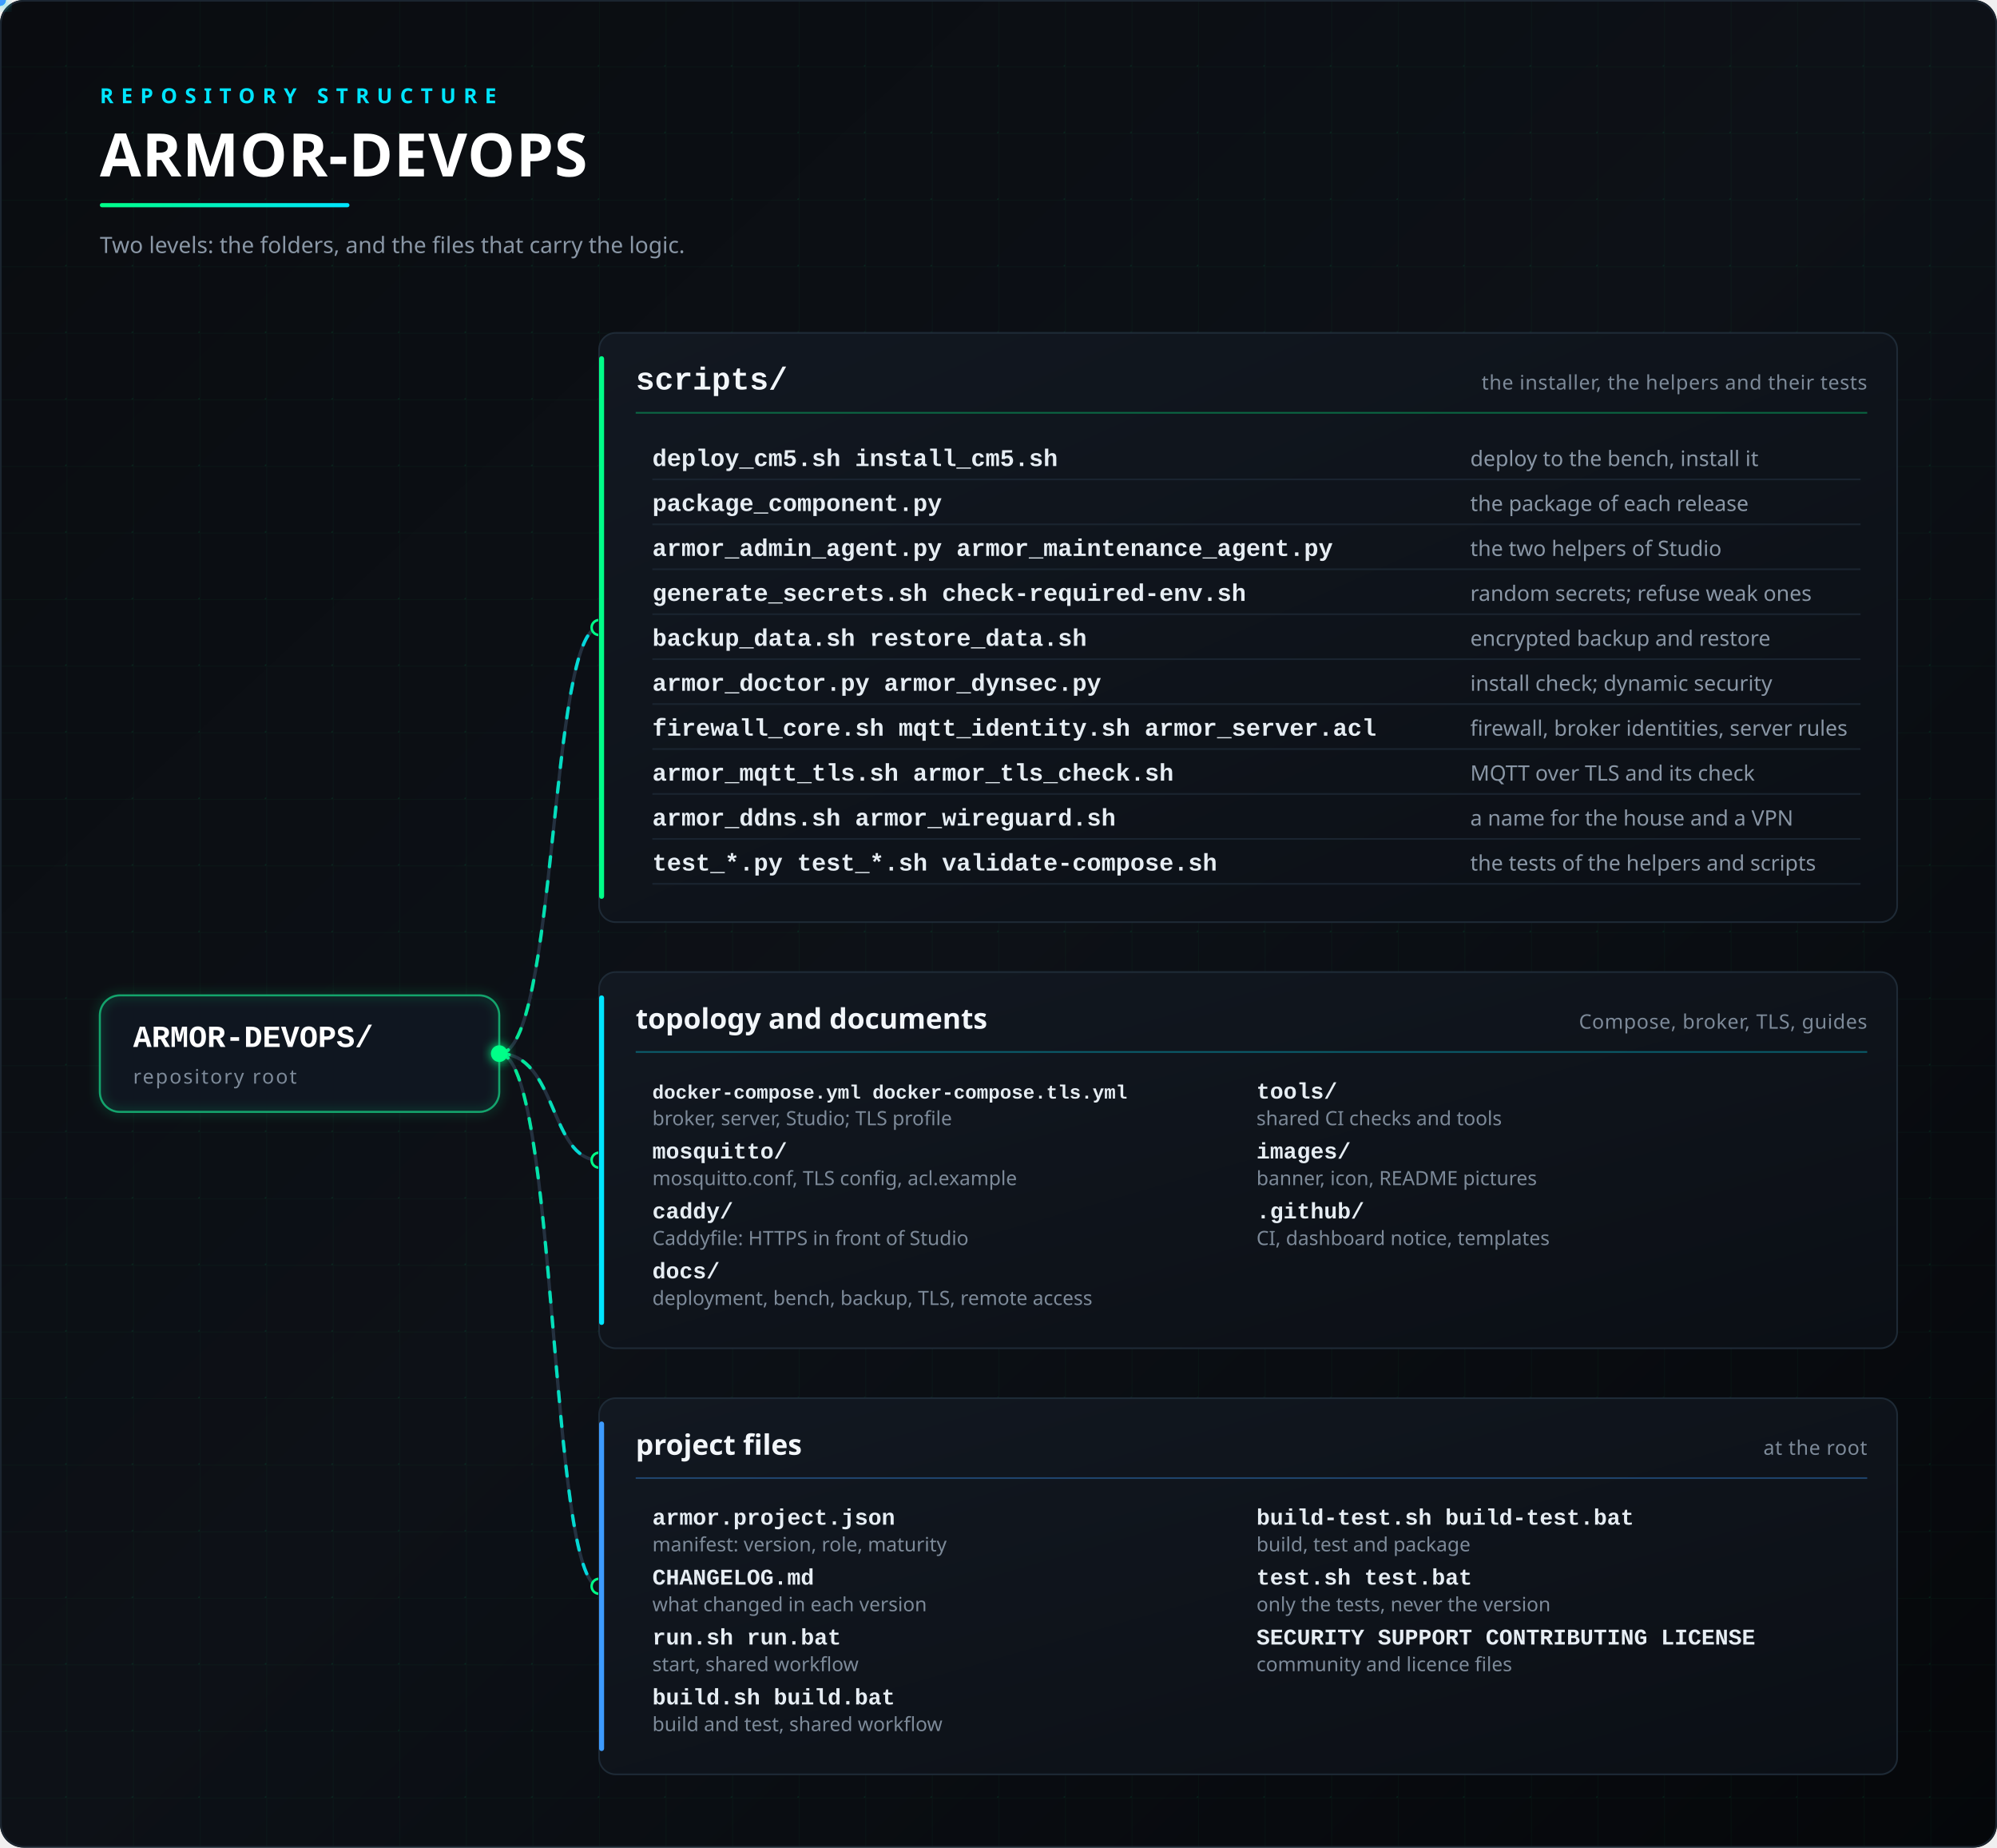
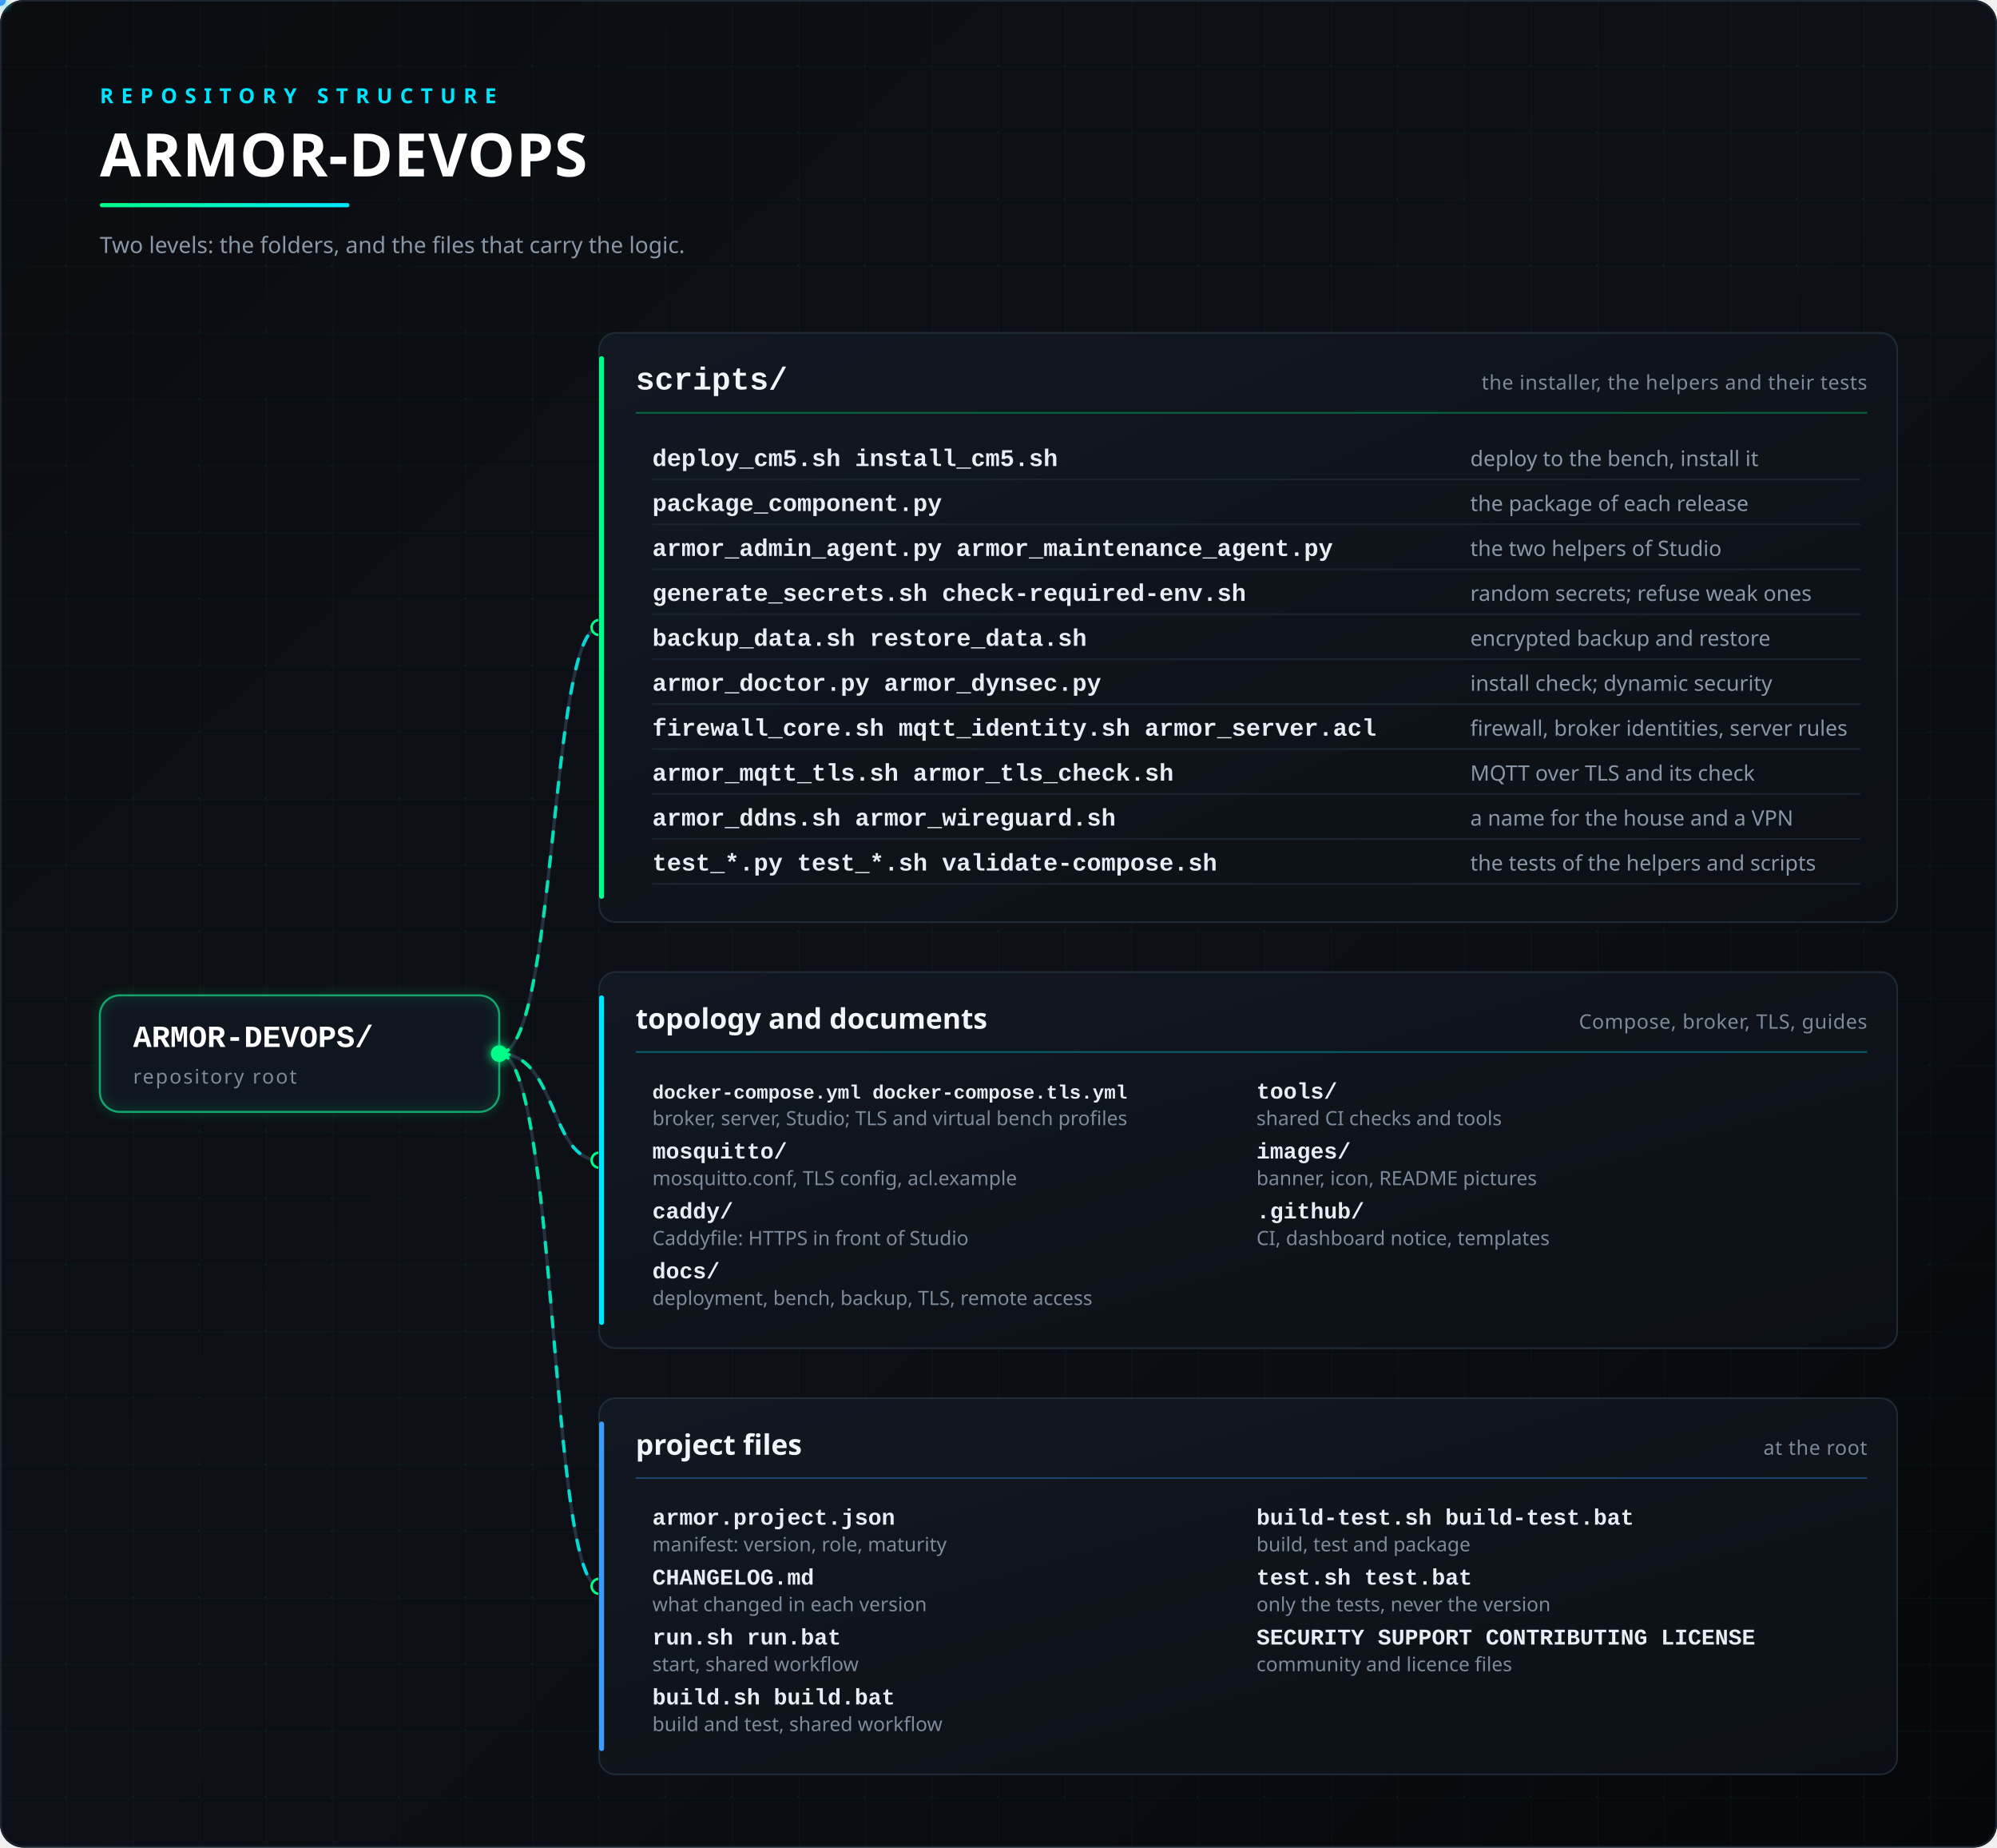
<svg xmlns="http://www.w3.org/2000/svg" viewBox="0 0 1200 1110" width="100%" role="img" aria-labelledby="t d">
  <defs>
    <linearGradient id="bg" x1="0" y1="0" x2="1" y2="1">
      <stop offset="0" stop-color="#0A0C10" />
      <stop offset="0.5" stop-color="#0D1117" />
      <stop offset="1" stop-color="#05070A" />
    </linearGradient>
    <linearGradient id="card" x1="0" y1="0" x2="1" y2="1">
      <stop offset="0" stop-color="#121821" />
      <stop offset="1" stop-color="#0B0F15" />
    </linearGradient>
    <linearGradient id="line" x1="0" y1="0" x2="1" y2="0">
      <stop offset="0" stop-color="#00FF88" />
      <stop offset="1" stop-color="#00E5FF" />
    </linearGradient>
    <filter id="glow" x="-50%" y="-50%" width="200%" height="200%">
      <feGaussianBlur stdDeviation="3" result="b" />
      <feMerge>
        <feMergeNode in="b" />
        <feMergeNode in="SourceGraphic" />
      </feMerge>
    </filter>
    <pattern id="grid" width="40" height="40" patternUnits="userSpaceOnUse">
      <path d="M40 0H0V40" fill="none" stroke="#00FF88" stroke-opacity="0.035" />
      <circle cx="40" cy="40" r="1" fill="#00FF88" fill-opacity="0.09" />
    </pattern>
  </defs>
  <rect width="1200" height="1110" rx="14" fill="url(#bg)" />
  <rect width="1200" height="1110" rx="14" fill="url(#grid)" />
  <rect x="0.5" y="0.5" width="1199" height="1109" rx="14" fill="none" stroke="#1B2530" />
  <text x="60" y="62" font-family="'Segoe UI','Noto Sans','Noto Sans CJK SC','Microsoft YaHei','Yu Gothic','Helvetica Neue',Helvetica,Arial,sans-serif" font-size="12.5" font-weight="600" fill="#00E5FF" text-anchor="start" letter-spacing="4.5">REPOSITORY STRUCTURE</text>
  <text x="60" y="106" font-family="'Segoe UI','Noto Sans','Noto Sans CJK SC','Microsoft YaHei','Yu Gothic','Helvetica Neue',Helvetica,Arial,sans-serif" font-size="36" font-weight="700" fill="#FFFFFF" text-anchor="start" letter-spacing="0.5">ARMOR-DEVOPS</text>
  <rect x="60" y="122" width="150" height="2.5" rx="1.25" fill="url(#line)">
    <animate attributeName="width" values="40;150;150" keyTimes="0;0.4;1" dur="3s" repeatCount="indefinite" />
  </rect>
  <text x="60" y="152" font-family="'Segoe UI','Noto Sans','Noto Sans CJK SC','Microsoft YaHei','Yu Gothic','Helvetica Neue',Helvetica,Arial,sans-serif" font-size="13.5" font-weight="400" fill="#8A97A6" text-anchor="start">Two levels: the folders, and the files that carry the logic.</text>
  <path id="c0" d="M300,633 C335,633 330,377 360,377" fill="none" stroke="#243140" stroke-width="2" />
  <path d="M300,633 C335,633 330,377 360,377" fill="none" stroke="url(#line)" stroke-width="2" stroke-linecap="round" stroke-dasharray="6 9" opacity="0.9">
    <animate attributeName="stroke-dashoffset" from="0" to="-30" dur="1.6s" repeatCount="indefinite" />
  </path>
  <circle cx="360" cy="377" r="4.5" fill="#0D1117" stroke="#00FF88" stroke-width="1.5" />
  <path id="c1" d="M300,633 C335,633 330,697 360,697" fill="none" stroke="#243140" stroke-width="2" />
  <path d="M300,633 C335,633 330,697 360,697" fill="none" stroke="url(#line)" stroke-width="2" stroke-linecap="round" stroke-dasharray="6 9" opacity="0.9">
    <animate attributeName="stroke-dashoffset" from="0" to="-30" dur="1.6s" repeatCount="indefinite" />
  </path>
  <circle cx="360" cy="697" r="4.5" fill="#0D1117" stroke="#00FF88" stroke-width="1.5" />
  <path id="c2" d="M300,633 C335,633 330,953 360,953" fill="none" stroke="#243140" stroke-width="2" />
  <path d="M300,633 C335,633 330,953 360,953" fill="none" stroke="url(#line)" stroke-width="2" stroke-linecap="round" stroke-dasharray="6 9" opacity="0.9">
    <animate attributeName="stroke-dashoffset" from="0" to="-30" dur="1.6s" repeatCount="indefinite" />
  </path>
  <circle cx="360" cy="953" r="4.5" fill="#0D1117" stroke="#00FF88" stroke-width="1.5" />
  <circle r="3.5" fill="#00FF88" filter="url(#glow)">
    <animateMotion dur="3.4s" repeatCount="indefinite">
      <mpath href="#c0" />
    </animateMotion>
  </circle>
  <circle r="3.5" fill="#00E5FF" filter="url(#glow)">
    <animateMotion dur="4.2s" repeatCount="indefinite">
      <mpath href="#c1" />
    </animateMotion>
  </circle>
  <circle r="3.5" fill="#3D9BFF" filter="url(#glow)">
    <animateMotion dur="5.0s" repeatCount="indefinite">
      <mpath href="#c2" />
    </animateMotion>
  </circle>
  <rect x="60" y="598" width="240" height="70" rx="12" fill="#0F1620" stroke="#2A3A4C" stroke-width="1.2" />
  <rect x="60" y="598" width="240" height="70" rx="12" fill="none" stroke="#00FF88" stroke-opacity="0.5" stroke-width="1.2" filter="url(#glow)">
    <animate attributeName="stroke-opacity" values="0.15;0.6;0.15" dur="3.6s" repeatCount="indefinite" />
  </rect>
  <text x="80" y="629" font-family="'JetBrains Mono','Cascadia Code','SFMono-Regular',Consolas,'Liberation Mono',monospace" font-size="18.5" font-weight="700" fill="#FFFFFF" text-anchor="start">ARMOR-DEVOPS/</text>
  <text x="80" y="651" font-family="'Segoe UI','Noto Sans','Noto Sans CJK SC','Microsoft YaHei','Yu Gothic','Helvetica Neue',Helvetica,Arial,sans-serif" font-size="12" font-weight="400" fill="#7D8A99" text-anchor="start" letter-spacing="1">repository root</text>
  <circle cx="300" cy="633" r="5" fill="#00FF88" filter="url(#glow)" />
  <rect x="360" y="200" width="780" height="354" rx="10" fill="url(#card)" stroke="#1E2A36" stroke-width="1" />
  <rect x="360" y="214" width="3" height="326" rx="1.5" fill="#00FF88">
    <animate attributeName="opacity" values="0.55;1;0.55" dur="4s" begin="0s" repeatCount="indefinite" />
  </rect>
  <text x="382" y="234" font-family="'JetBrains Mono','Cascadia Code','SFMono-Regular',Consolas,'Liberation Mono',monospace" font-size="19" font-weight="700" fill="#F2F6FA" text-anchor="start">scripts/</text>
  <text x="1122" y="234" font-family="'Segoe UI','Noto Sans','Noto Sans CJK SC','Microsoft YaHei','Yu Gothic','Helvetica Neue',Helvetica,Arial,sans-serif" font-size="12" font-weight="400" fill="#7D8A99" text-anchor="end" letter-spacing="0.3">the installer, the helpers and their tests</text>
  <line x1="382" y1="248" x2="1122" y2="248" stroke="#00FF88" stroke-opacity="0.35" stroke-width="1" />
  <text x="392" y="280" font-family="'JetBrains Mono','Cascadia Code','SFMono-Regular',Consolas,'Liberation Mono',monospace" font-size="14.5" font-weight="600" fill="#E6EDF3" text-anchor="start">deploy_cm5.sh  install_cm5.sh</text>
  <text x="883.48" y="280" font-family="'Segoe UI','Noto Sans','Noto Sans CJK SC','Microsoft YaHei','Yu Gothic','Helvetica Neue',Helvetica,Arial,sans-serif" font-size="12.8" font-weight="400" fill="#8A97A6" text-anchor="start">deploy to the bench, install it</text>
  <line x1="392" y1="288" x2="1118" y2="288" stroke="#1A2430" stroke-width="1" />
  <text x="392" y="307" font-family="'JetBrains Mono','Cascadia Code','SFMono-Regular',Consolas,'Liberation Mono',monospace" font-size="14.5" font-weight="600" fill="#E6EDF3" text-anchor="start">package_component.py</text>
  <text x="883.48" y="307" font-family="'Segoe UI','Noto Sans','Noto Sans CJK SC','Microsoft YaHei','Yu Gothic','Helvetica Neue',Helvetica,Arial,sans-serif" font-size="12.8" font-weight="400" fill="#8A97A6" text-anchor="start">the package of each release</text>
  <line x1="392" y1="315" x2="1118" y2="315" stroke="#1A2430" stroke-width="1" />
  <text x="392" y="334" font-family="'JetBrains Mono','Cascadia Code','SFMono-Regular',Consolas,'Liberation Mono',monospace" font-size="14.5" font-weight="600" fill="#E6EDF3" text-anchor="start">armor_admin_agent.py  armor_maintenance_agent.py</text>
  <text x="883.48" y="334" font-family="'Segoe UI','Noto Sans','Noto Sans CJK SC','Microsoft YaHei','Yu Gothic','Helvetica Neue',Helvetica,Arial,sans-serif" font-size="12.8" font-weight="400" fill="#8A97A6" text-anchor="start">the two helpers of Studio</text>
  <line x1="392" y1="342" x2="1118" y2="342" stroke="#1A2430" stroke-width="1" />
  <text x="392" y="361" font-family="'JetBrains Mono','Cascadia Code','SFMono-Regular',Consolas,'Liberation Mono',monospace" font-size="14.5" font-weight="600" fill="#E6EDF3" text-anchor="start">generate_secrets.sh  check-required-env.sh</text>
  <text x="883.48" y="361" font-family="'Segoe UI','Noto Sans','Noto Sans CJK SC','Microsoft YaHei','Yu Gothic','Helvetica Neue',Helvetica,Arial,sans-serif" font-size="12.8" font-weight="400" fill="#8A97A6" text-anchor="start">random secrets; refuse weak ones</text>
  <line x1="392" y1="369" x2="1118" y2="369" stroke="#1A2430" stroke-width="1" />
  <text x="392" y="388" font-family="'JetBrains Mono','Cascadia Code','SFMono-Regular',Consolas,'Liberation Mono',monospace" font-size="14.5" font-weight="600" fill="#E6EDF3" text-anchor="start">backup_data.sh  restore_data.sh</text>
  <text x="883.48" y="388" font-family="'Segoe UI','Noto Sans','Noto Sans CJK SC','Microsoft YaHei','Yu Gothic','Helvetica Neue',Helvetica,Arial,sans-serif" font-size="12.8" font-weight="400" fill="#8A97A6" text-anchor="start">encrypted backup and restore</text>
  <line x1="392" y1="396" x2="1118" y2="396" stroke="#1A2430" stroke-width="1" />
  <text x="392" y="415" font-family="'JetBrains Mono','Cascadia Code','SFMono-Regular',Consolas,'Liberation Mono',monospace" font-size="14.5" font-weight="600" fill="#E6EDF3" text-anchor="start">armor_doctor.py  armor_dynsec.py</text>
  <text x="883.48" y="415" font-family="'Segoe UI','Noto Sans','Noto Sans CJK SC','Microsoft YaHei','Yu Gothic','Helvetica Neue',Helvetica,Arial,sans-serif" font-size="12.8" font-weight="400" fill="#8A97A6" text-anchor="start">install check; dynamic security</text>
  <line x1="392" y1="423" x2="1118" y2="423" stroke="#1A2430" stroke-width="1" />
  <text x="392" y="442" font-family="'JetBrains Mono','Cascadia Code','SFMono-Regular',Consolas,'Liberation Mono',monospace" font-size="14.5" font-weight="600" fill="#E6EDF3" text-anchor="start">firewall_core.sh  mqtt_identity.sh  armor_server.acl</text>
  <text x="883.48" y="442" font-family="'Segoe UI','Noto Sans','Noto Sans CJK SC','Microsoft YaHei','Yu Gothic','Helvetica Neue',Helvetica,Arial,sans-serif" font-size="12.8" font-weight="400" fill="#8A97A6" text-anchor="start">firewall, broker identities, server rules</text>
  <line x1="392" y1="450" x2="1118" y2="450" stroke="#1A2430" stroke-width="1" />
  <text x="392" y="469" font-family="'JetBrains Mono','Cascadia Code','SFMono-Regular',Consolas,'Liberation Mono',monospace" font-size="14.5" font-weight="600" fill="#E6EDF3" text-anchor="start">armor_mqtt_tls.sh  armor_tls_check.sh</text>
  <text x="883.48" y="469" font-family="'Segoe UI','Noto Sans','Noto Sans CJK SC','Microsoft YaHei','Yu Gothic','Helvetica Neue',Helvetica,Arial,sans-serif" font-size="12.8" font-weight="400" fill="#8A97A6" text-anchor="start">MQTT over TLS and its check</text>
  <line x1="392" y1="477" x2="1118" y2="477" stroke="#1A2430" stroke-width="1" />
  <text x="392" y="496" font-family="'JetBrains Mono','Cascadia Code','SFMono-Regular',Consolas,'Liberation Mono',monospace" font-size="14.5" font-weight="600" fill="#E6EDF3" text-anchor="start">armor_ddns.sh  armor_wireguard.sh</text>
  <text x="883.48" y="496" font-family="'Segoe UI','Noto Sans','Noto Sans CJK SC','Microsoft YaHei','Yu Gothic','Helvetica Neue',Helvetica,Arial,sans-serif" font-size="12.8" font-weight="400" fill="#8A97A6" text-anchor="start">a name for the house and a VPN</text>
  <line x1="392" y1="504" x2="1118" y2="504" stroke="#1A2430" stroke-width="1" />
  <text x="392" y="523" font-family="'JetBrains Mono','Cascadia Code','SFMono-Regular',Consolas,'Liberation Mono',monospace" font-size="14.5" font-weight="600" fill="#E6EDF3" text-anchor="start">test_*.py  test_*.sh  validate-compose.sh</text>
  <text x="883.48" y="523" font-family="'Segoe UI','Noto Sans','Noto Sans CJK SC','Microsoft YaHei','Yu Gothic','Helvetica Neue',Helvetica,Arial,sans-serif" font-size="12.8" font-weight="400" fill="#8A97A6" text-anchor="start">the tests of the helpers and scripts</text>
  <line x1="392" y1="531" x2="1118" y2="531" stroke="#1A2430" stroke-width="1" />
  <rect x="360" y="584" width="780" height="226" rx="10" fill="url(#card)" stroke="#1E2A36" stroke-width="1" />
  <rect x="360" y="598" width="3" height="198" rx="1.5" fill="#00E5FF">
    <animate attributeName="opacity" values="0.55;1;0.55" dur="4s" begin="0.6s" repeatCount="indefinite" />
  </rect>
  <text x="382" y="618" font-family="'Segoe UI','Noto Sans','Noto Sans CJK SC','Microsoft YaHei','Yu Gothic','Helvetica Neue',Helvetica,Arial,sans-serif" font-size="17" font-weight="700" fill="#F2F6FA" text-anchor="start">topology and documents</text>
  <text x="1122" y="618" font-family="'Segoe UI','Noto Sans','Noto Sans CJK SC','Microsoft YaHei','Yu Gothic','Helvetica Neue',Helvetica,Arial,sans-serif" font-size="12" font-weight="400" fill="#7D8A99" text-anchor="end" letter-spacing="0.3">Compose, broker, TLS, guides</text>
  <line x1="382" y1="632" x2="1122" y2="632" stroke="#00E5FF" stroke-opacity="0.35" stroke-width="1" />
  <text x="392" y="660" font-family="'JetBrains Mono','Cascadia Code','SFMono-Regular',Consolas,'Liberation Mono',monospace" font-size="11.6" font-weight="600" fill="#E6EDF3" text-anchor="start">docker-compose.yml  docker-compose.tls.yml</text>
-   <text x="392" y="676" font-family="'Segoe UI','Noto Sans','Noto Sans CJK SC','Microsoft YaHei','Yu Gothic','Helvetica Neue',Helvetica,Arial,sans-serif" font-size="11.8" font-weight="400" fill="#7D8A99" text-anchor="start">broker, server, Studio; TLS profile</text>
+   <text x="392" y="676" font-family="'Segoe UI','Noto Sans','Noto Sans CJK SC','Microsoft YaHei','Yu Gothic','Helvetica Neue',Helvetica,Arial,sans-serif" font-size="11.8" font-weight="400" fill="#7D8A99" text-anchor="start">broker, server, Studio; TLS and virtual bench profiles</text>
  <text x="392" y="696" font-family="'JetBrains Mono','Cascadia Code','SFMono-Regular',Consolas,'Liberation Mono',monospace" font-size="13.5" font-weight="600" fill="#E6EDF3" text-anchor="start">mosquitto/</text>
  <text x="392" y="712" font-family="'Segoe UI','Noto Sans','Noto Sans CJK SC','Microsoft YaHei','Yu Gothic','Helvetica Neue',Helvetica,Arial,sans-serif" font-size="11.8" font-weight="400" fill="#7D8A99" text-anchor="start">mosquitto.conf, TLS config, acl.example</text>
  <text x="392" y="732" font-family="'JetBrains Mono','Cascadia Code','SFMono-Regular',Consolas,'Liberation Mono',monospace" font-size="13.5" font-weight="600" fill="#E6EDF3" text-anchor="start">caddy/</text>
  <text x="392" y="748" font-family="'Segoe UI','Noto Sans','Noto Sans CJK SC','Microsoft YaHei','Yu Gothic','Helvetica Neue',Helvetica,Arial,sans-serif" font-size="11.8" font-weight="400" fill="#7D8A99" text-anchor="start">Caddyfile: HTTPS in front of Studio</text>
  <text x="392" y="768" font-family="'JetBrains Mono','Cascadia Code','SFMono-Regular',Consolas,'Liberation Mono',monospace" font-size="13.5" font-weight="600" fill="#E6EDF3" text-anchor="start">docs/</text>
  <text x="392" y="784" font-family="'Segoe UI','Noto Sans','Noto Sans CJK SC','Microsoft YaHei','Yu Gothic','Helvetica Neue',Helvetica,Arial,sans-serif" font-size="11.8" font-weight="400" fill="#7D8A99" text-anchor="start">deployment, bench, backup, TLS, remote access</text>
  <text x="755" y="660" font-family="'JetBrains Mono','Cascadia Code','SFMono-Regular',Consolas,'Liberation Mono',monospace" font-size="13.5" font-weight="600" fill="#E6EDF3" text-anchor="start">tools/</text>
  <text x="755" y="676" font-family="'Segoe UI','Noto Sans','Noto Sans CJK SC','Microsoft YaHei','Yu Gothic','Helvetica Neue',Helvetica,Arial,sans-serif" font-size="11.8" font-weight="400" fill="#7D8A99" text-anchor="start">shared CI checks and tools</text>
  <text x="755" y="696" font-family="'JetBrains Mono','Cascadia Code','SFMono-Regular',Consolas,'Liberation Mono',monospace" font-size="13.5" font-weight="600" fill="#E6EDF3" text-anchor="start">images/</text>
  <text x="755" y="712" font-family="'Segoe UI','Noto Sans','Noto Sans CJK SC','Microsoft YaHei','Yu Gothic','Helvetica Neue',Helvetica,Arial,sans-serif" font-size="11.8" font-weight="400" fill="#7D8A99" text-anchor="start">banner, icon, README pictures</text>
  <text x="755" y="732" font-family="'JetBrains Mono','Cascadia Code','SFMono-Regular',Consolas,'Liberation Mono',monospace" font-size="13.5" font-weight="600" fill="#E6EDF3" text-anchor="start">.github/</text>
  <text x="755" y="748" font-family="'Segoe UI','Noto Sans','Noto Sans CJK SC','Microsoft YaHei','Yu Gothic','Helvetica Neue',Helvetica,Arial,sans-serif" font-size="11.8" font-weight="400" fill="#7D8A99" text-anchor="start">CI, dashboard notice, templates</text>
  <rect x="360" y="840" width="780" height="226" rx="10" fill="url(#card)" stroke="#1E2A36" stroke-width="1" />
  <rect x="360" y="854" width="3" height="198" rx="1.5" fill="#3D9BFF">
    <animate attributeName="opacity" values="0.55;1;0.55" dur="4s" begin="1.2s" repeatCount="indefinite" />
  </rect>
  <text x="382" y="874" font-family="'Segoe UI','Noto Sans','Noto Sans CJK SC','Microsoft YaHei','Yu Gothic','Helvetica Neue',Helvetica,Arial,sans-serif" font-size="17" font-weight="700" fill="#F2F6FA" text-anchor="start">project files</text>
  <text x="1122" y="874" font-family="'Segoe UI','Noto Sans','Noto Sans CJK SC','Microsoft YaHei','Yu Gothic','Helvetica Neue',Helvetica,Arial,sans-serif" font-size="12" font-weight="400" fill="#7D8A99" text-anchor="end" letter-spacing="0.3">at the root</text>
  <line x1="382" y1="888" x2="1122" y2="888" stroke="#3D9BFF" stroke-opacity="0.35" stroke-width="1" />
  <text x="392" y="916" font-family="'JetBrains Mono','Cascadia Code','SFMono-Regular',Consolas,'Liberation Mono',monospace" font-size="13.5" font-weight="600" fill="#E6EDF3" text-anchor="start">armor.project.json</text>
  <text x="392" y="932" font-family="'Segoe UI','Noto Sans','Noto Sans CJK SC','Microsoft YaHei','Yu Gothic','Helvetica Neue',Helvetica,Arial,sans-serif" font-size="11.8" font-weight="400" fill="#7D8A99" text-anchor="start">manifest: version, role, maturity</text>
  <text x="392" y="952" font-family="'JetBrains Mono','Cascadia Code','SFMono-Regular',Consolas,'Liberation Mono',monospace" font-size="13.5" font-weight="600" fill="#E6EDF3" text-anchor="start">CHANGELOG.md</text>
  <text x="392" y="968" font-family="'Segoe UI','Noto Sans','Noto Sans CJK SC','Microsoft YaHei','Yu Gothic','Helvetica Neue',Helvetica,Arial,sans-serif" font-size="11.8" font-weight="400" fill="#7D8A99" text-anchor="start">what changed in each version</text>
  <text x="392" y="988" font-family="'JetBrains Mono','Cascadia Code','SFMono-Regular',Consolas,'Liberation Mono',monospace" font-size="13.5" font-weight="600" fill="#E6EDF3" text-anchor="start">run.sh  run.bat</text>
  <text x="392" y="1004" font-family="'Segoe UI','Noto Sans','Noto Sans CJK SC','Microsoft YaHei','Yu Gothic','Helvetica Neue',Helvetica,Arial,sans-serif" font-size="11.8" font-weight="400" fill="#7D8A99" text-anchor="start">start, shared workflow</text>
  <text x="392" y="1024" font-family="'JetBrains Mono','Cascadia Code','SFMono-Regular',Consolas,'Liberation Mono',monospace" font-size="13.5" font-weight="600" fill="#E6EDF3" text-anchor="start">build.sh  build.bat</text>
  <text x="392" y="1040" font-family="'Segoe UI','Noto Sans','Noto Sans CJK SC','Microsoft YaHei','Yu Gothic','Helvetica Neue',Helvetica,Arial,sans-serif" font-size="11.8" font-weight="400" fill="#7D8A99" text-anchor="start">build and test, shared workflow</text>
  <text x="755" y="916" font-family="'JetBrains Mono','Cascadia Code','SFMono-Regular',Consolas,'Liberation Mono',monospace" font-size="13.5" font-weight="600" fill="#E6EDF3" text-anchor="start">build-test.sh  build-test.bat</text>
  <text x="755" y="932" font-family="'Segoe UI','Noto Sans','Noto Sans CJK SC','Microsoft YaHei','Yu Gothic','Helvetica Neue',Helvetica,Arial,sans-serif" font-size="11.8" font-weight="400" fill="#7D8A99" text-anchor="start">build, test and package</text>
  <text x="755" y="952" font-family="'JetBrains Mono','Cascadia Code','SFMono-Regular',Consolas,'Liberation Mono',monospace" font-size="13.5" font-weight="600" fill="#E6EDF3" text-anchor="start">test.sh  test.bat</text>
  <text x="755" y="968" font-family="'Segoe UI','Noto Sans','Noto Sans CJK SC','Microsoft YaHei','Yu Gothic','Helvetica Neue',Helvetica,Arial,sans-serif" font-size="11.8" font-weight="400" fill="#7D8A99" text-anchor="start">only the tests, never the version</text>
  <text x="755" y="988" font-family="'JetBrains Mono','Cascadia Code','SFMono-Regular',Consolas,'Liberation Mono',monospace" font-size="13.5" font-weight="600" fill="#E6EDF3" text-anchor="start">SECURITY  SUPPORT  CONTRIBUTING  LICENSE</text>
  <text x="755" y="1004" font-family="'Segoe UI','Noto Sans','Noto Sans CJK SC','Microsoft YaHei','Yu Gothic','Helvetica Neue',Helvetica,Arial,sans-serif" font-size="11.8" font-weight="400" fill="#7D8A99" text-anchor="start">community and licence files</text>
</svg>
